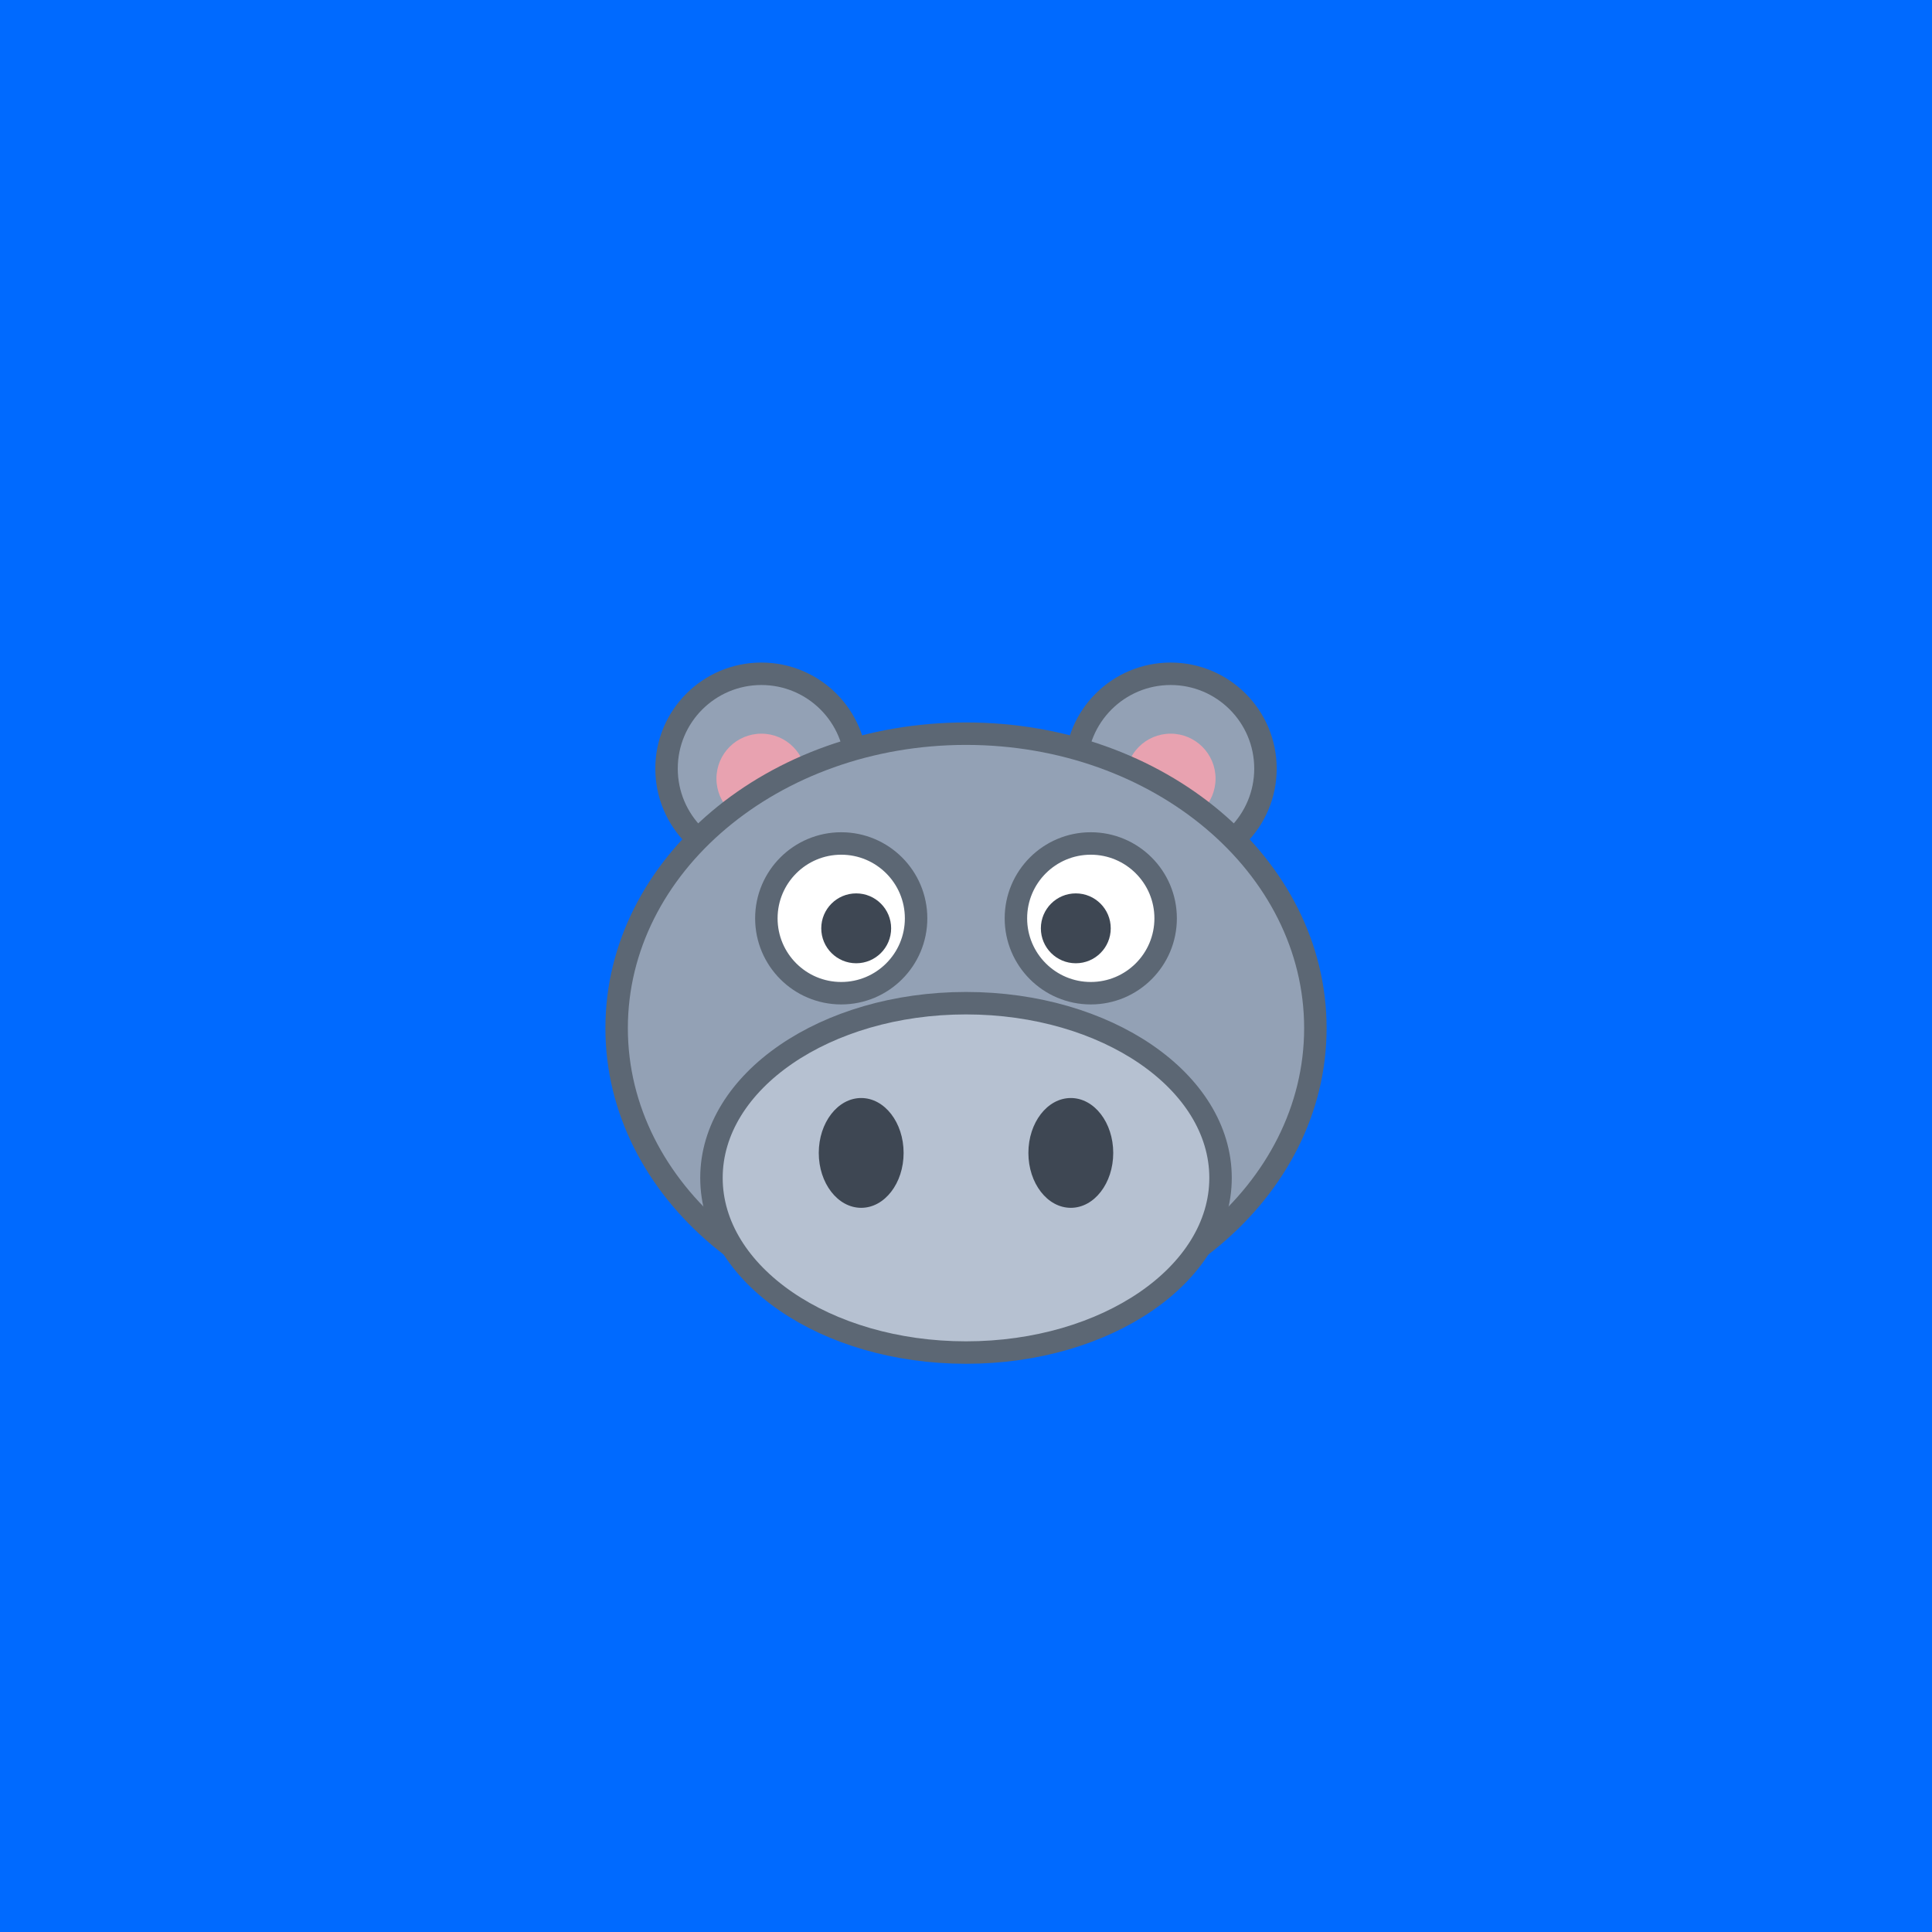
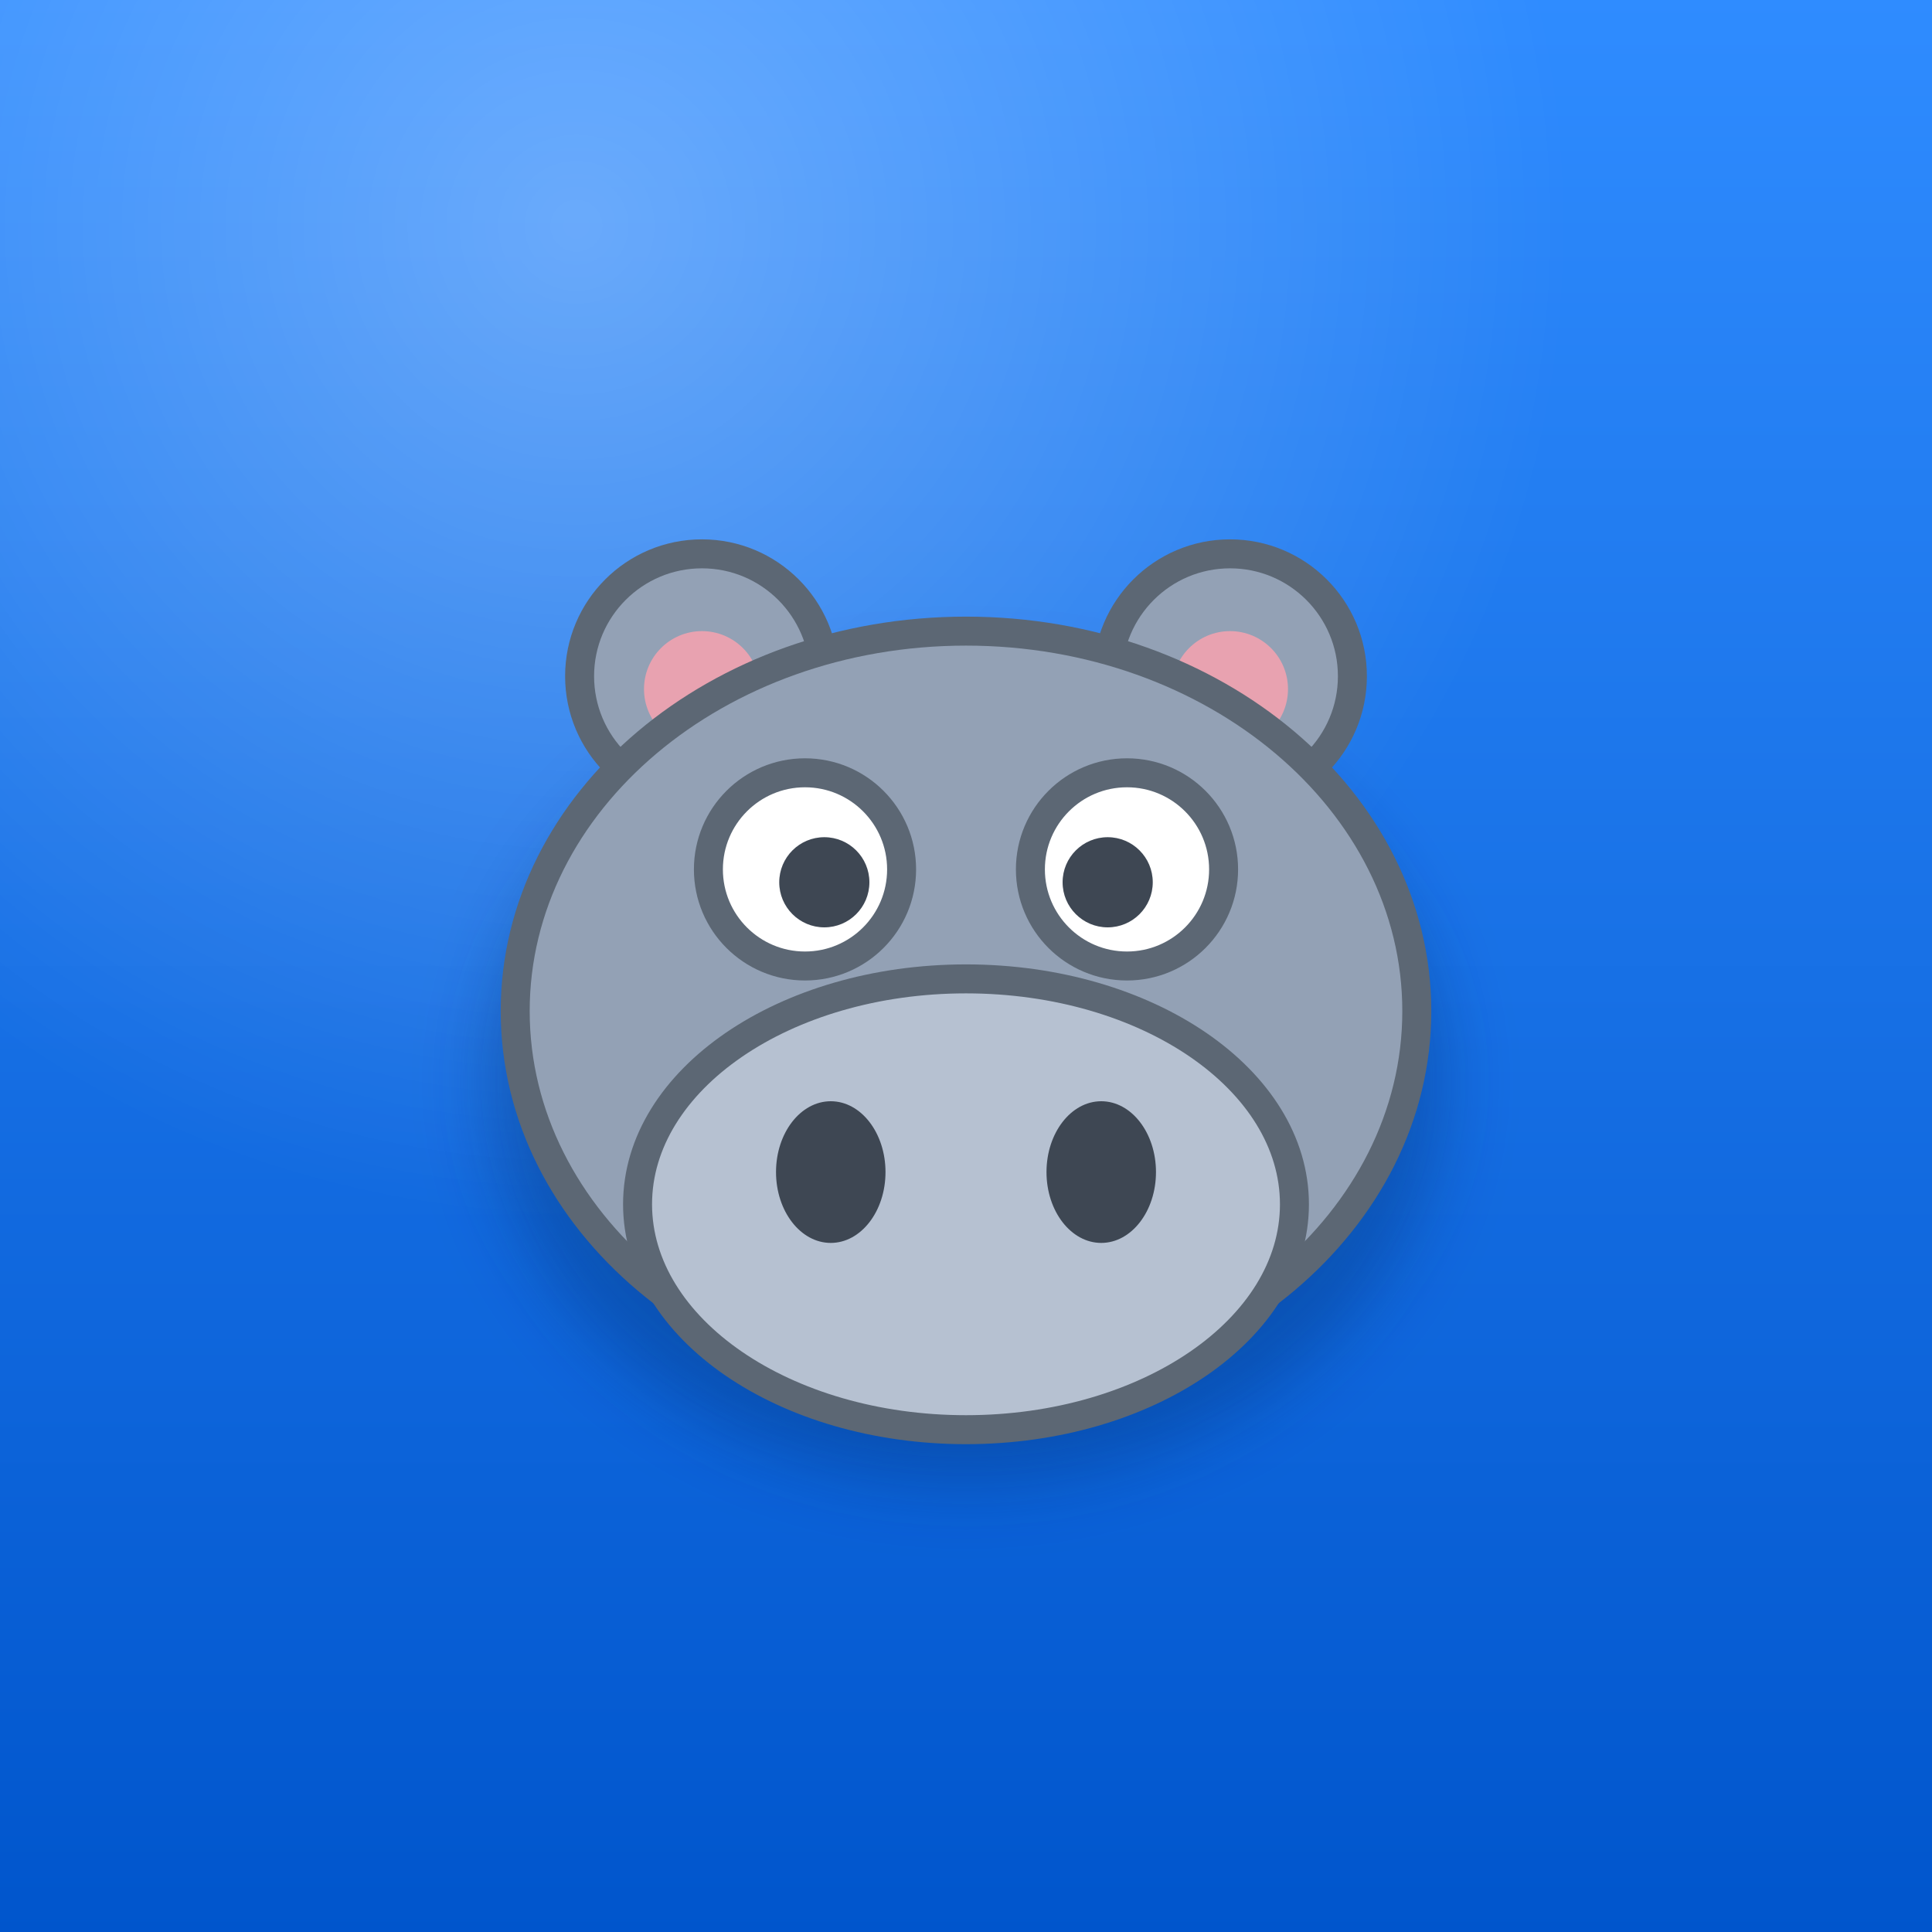
<svg xmlns="http://www.w3.org/2000/svg" viewBox="0 0 24 24" width="24" height="24">
-   <rect width="24" height="24" fill="#006aff" />
-   <g transform="translate(12 12.4) scale(0.62) translate(-12 -12)" stroke="#5c6774" stroke-width="0.45">
-     <circle cx="7.9" cy="7.4" r="1.9" fill="#93a1b5" />
-     <circle cx="16.1" cy="7.4" r="1.9" fill="#93a1b5" />
-     <circle cx="7.9" cy="7.6" r="0.9" fill="#e8a2b0" stroke="none" />
-     <circle cx="16.1" cy="7.6" r="0.9" fill="#e8a2b0" stroke="none" />
-     <ellipse cx="12" cy="12.6" rx="7" ry="5.9" fill="#93a1b5" />
-     <ellipse cx="12" cy="15.6" rx="5.1" ry="3.5" fill="#b6c1d1" />
-     <ellipse cx="9.9" cy="15.1" rx="0.85" ry="1.1" fill="#3e4753" stroke="none" />
-     <ellipse cx="14.1" cy="15.1" rx="0.85" ry="1.1" fill="#3e4753" stroke="none" />
-     <circle cx="9.5" cy="10.4" r="1.5" fill="#ffffff" />
-     <circle cx="14.5" cy="10.4" r="1.5" fill="#ffffff" />
-     <circle cx="9.8" cy="10.6" r="0.7" fill="#3e4753" stroke="none" />
-     <circle cx="14.2" cy="10.6" r="0.7" fill="#3e4753" stroke="none" />
+   <defs>
+     <linearGradient id="tile" x1="0" y1="0" x2="0" y2="1">
+       <stop offset="0" stop-color="#2f8cff" />
+       <stop offset="1" stop-color="#0055cc" />
+     </linearGradient>
+     <radialGradient id="sheen" cx="0.3" cy="0.12" r="0.85">
+       <stop offset="0" stop-color="#ffffff" stop-opacity="0.3" />
+       <stop offset="0.6" stop-color="#ffffff" stop-opacity="0" />
+     </radialGradient>
+     <filter id="soft" x="-30%" y="-30%" width="160%" height="160%">
+       <feGaussianBlur stdDeviation="0.55" />
+     </filter>
+   </defs>
+   <rect width="24" height="24" fill="url(#tile)" />
+   <rect width="24" height="24" fill="url(#sheen)" />
+   <g transform="translate(12 12.4) scale(0.8) translate(-12 -12.4)">
+     <ellipse cx="12" cy="13.7" rx="7.4" ry="6.2" fill="#002a6b" opacity="0.35" filter="url(#soft)" />
+     <g stroke="#5c6774" stroke-width="0.45">
+       <circle cx="7.9" cy="7.4" r="1.9" fill="#93a1b5" />
+       <circle cx="16.1" cy="7.4" r="1.9" fill="#93a1b5" />
+       <circle cx="7.9" cy="7.6" r="0.9" fill="#e8a2b0" stroke="none" />
+       <circle cx="16.1" cy="7.6" r="0.9" fill="#e8a2b0" stroke="none" />
+       <ellipse cx="12" cy="12.6" rx="7" ry="5.9" fill="#93a1b5" />
+       <ellipse cx="12" cy="15.6" rx="5.1" ry="3.5" fill="#b6c1d1" />
+       <ellipse cx="9.9" cy="15.1" rx="0.85" ry="1.1" fill="#3e4753" stroke="none" />
+       <ellipse cx="14.1" cy="15.1" rx="0.85" ry="1.1" fill="#3e4753" stroke="none" />
+       <circle cx="9.5" cy="10.4" r="1.5" fill="#ffffff" />
+       <circle cx="14.5" cy="10.4" r="1.5" fill="#ffffff" />
+       <circle cx="9.8" cy="10.6" r="0.7" fill="#3e4753" stroke="none" />
+       <circle cx="14.2" cy="10.6" r="0.7" fill="#3e4753" stroke="none" />
+     </g>
  </g>
</svg>
